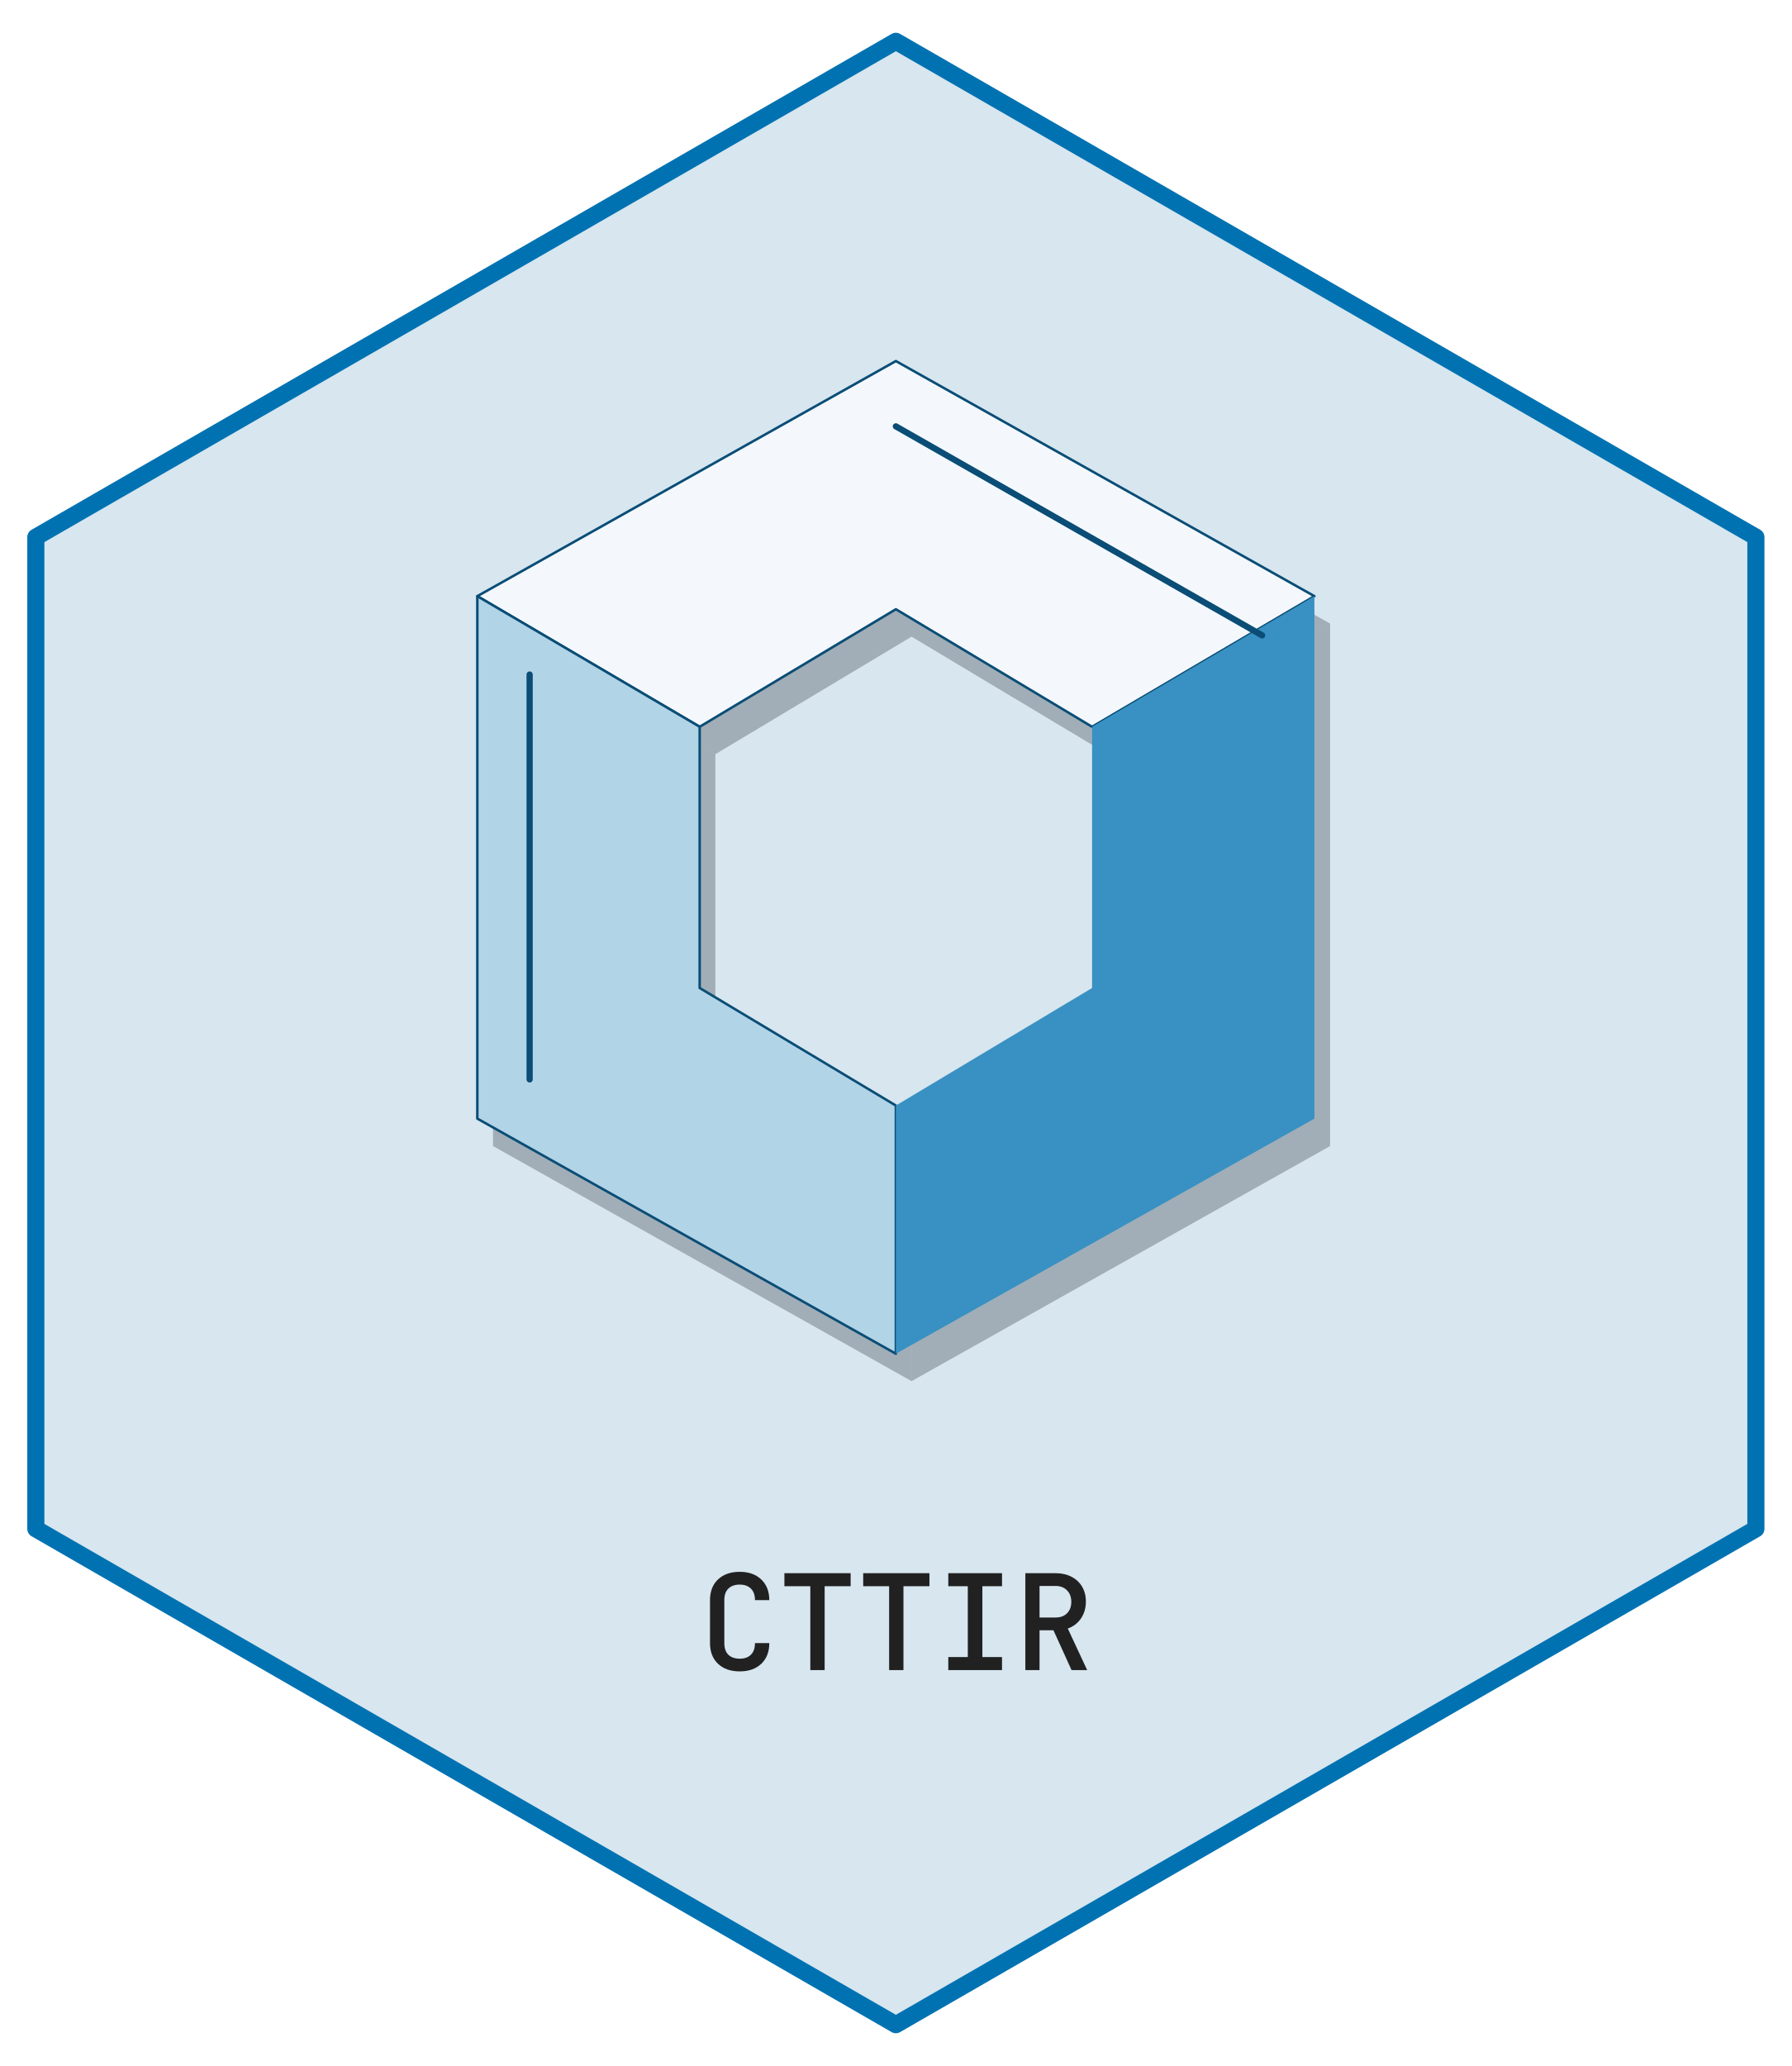
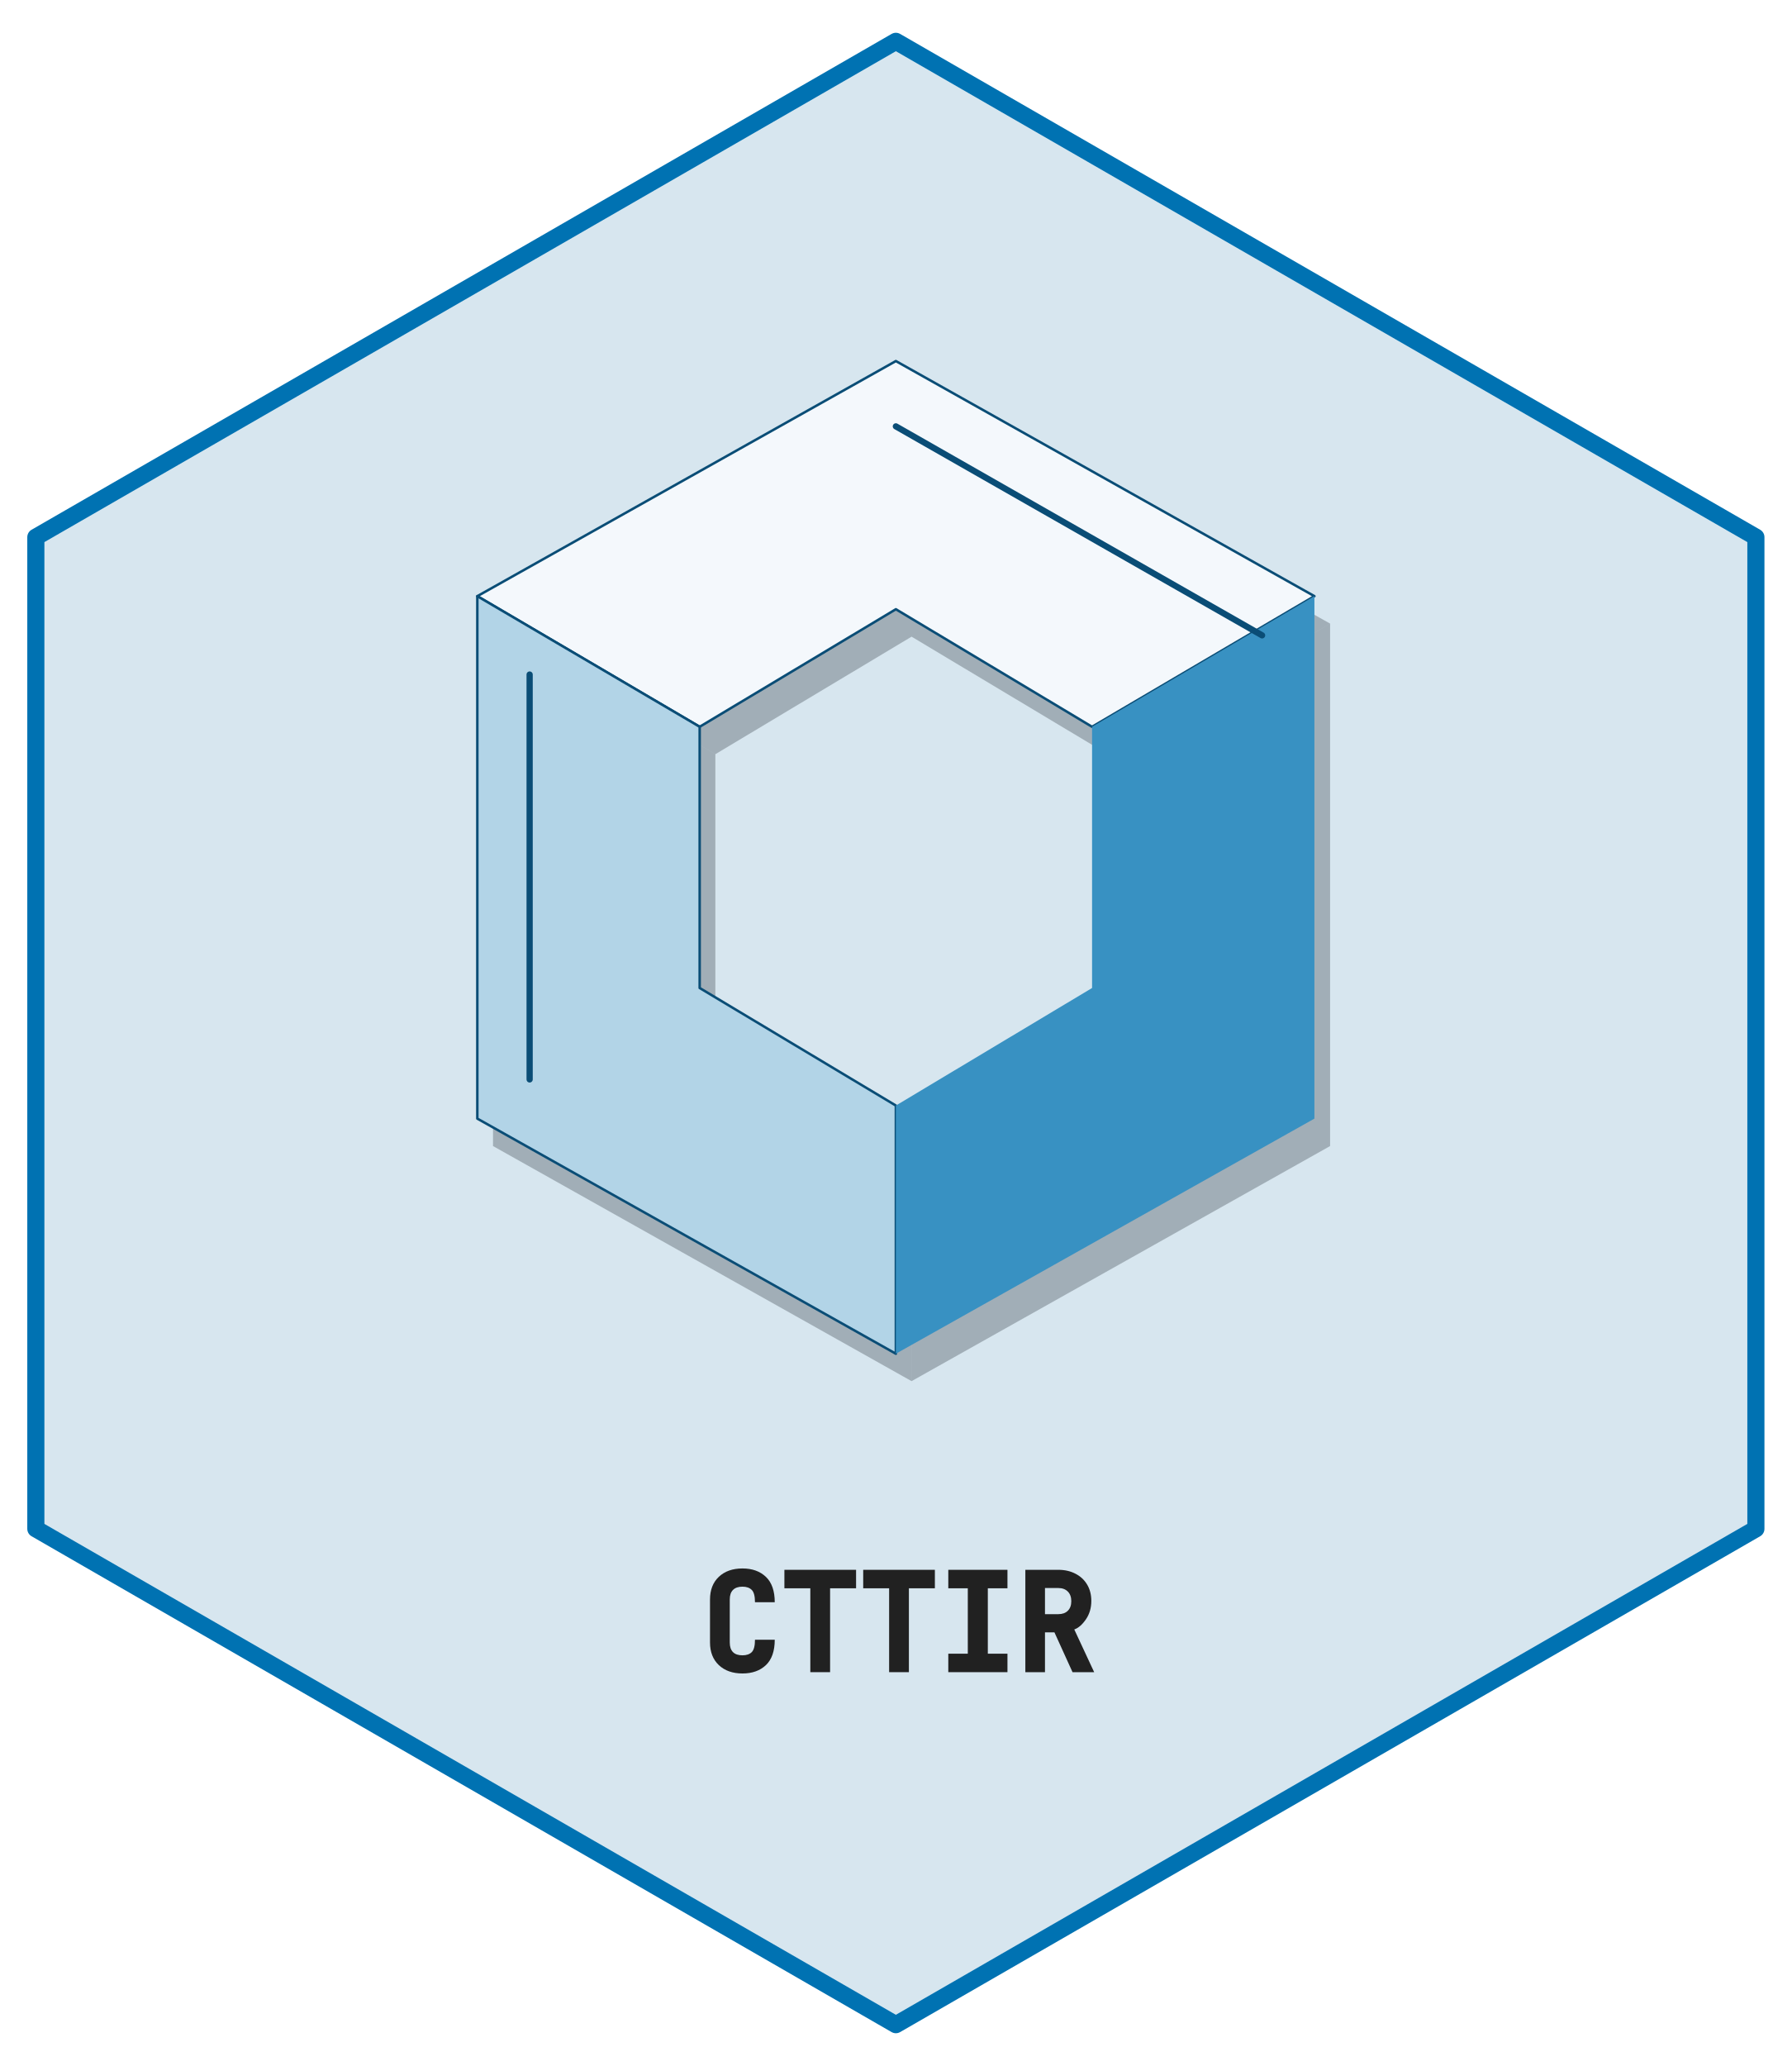
- <svg xmlns="http://www.w3.org/2000/svg" xmlns:xlink="http://www.w3.org/1999/xlink" width="432pt" height="498pt" viewBox="0 0 432 498">
+ <svg xmlns="http://www.w3.org/2000/svg" xmlns:xlink="http://www.w3.org/1999/xlink" width="432" height="498" viewBox="0 0 432 498">
  <defs>
    <g>
      <g id="glyph-0-0">
-         <path d="M 9.859 0.312 C 7.66 0.312 5.914 -0.297 4.625 -1.516 C 3.332 -2.742 2.688 -4.406 2.688 -6.5 L 2.688 -16.859 C 2.688 -18.973 3.332 -20.641 4.625 -21.859 C 5.914 -23.078 7.66 -23.688 9.859 -23.688 C 12.035 -23.688 13.766 -23.07 15.047 -21.844 C 16.336 -20.613 16.984 -18.953 16.984 -16.859 L 13.531 -16.859 C 13.531 -18.078 13.203 -19.004 12.547 -19.641 C 11.898 -20.285 11.004 -20.609 9.859 -20.609 C 8.68 -20.609 7.766 -20.285 7.109 -19.641 C 6.461 -19.004 6.141 -18.078 6.141 -16.859 L 6.141 -6.5 C 6.141 -5.281 6.461 -4.348 7.109 -3.703 C 7.766 -3.066 8.68 -2.75 9.859 -2.75 C 11.004 -2.75 11.898 -3.066 12.547 -3.703 C 13.203 -4.348 13.531 -5.281 13.531 -6.5 L 16.984 -6.5 C 16.984 -4.406 16.336 -2.742 15.047 -1.516 C 13.766 -0.297 12.035 0.312 9.859 0.312 Z M 9.859 0.312 " />
+         <path d="M 10.516 0.312 C 8.141 0.312 6.238 -0.359 4.812 -1.703 C 3.395 -3.055 2.688 -4.875 2.688 -7.156 L 2.688 -17.516 C 2.688 -19.816 3.395 -21.641 4.812 -22.984 C 6.238 -24.328 8.141 -25 10.516 -25 C 12.867 -25 14.754 -24.32 16.172 -22.969 C 17.586 -21.613 18.297 -19.578 18.297 -16.859 L 13.531 -16.859 C 13.531 -18.328 13.27 -19.316 12.75 -19.828 C 12.227 -20.348 11.484 -20.609 10.516 -20.609 C 9.516 -20.609 8.754 -20.348 8.234 -19.828 C 7.711 -19.316 7.453 -18.547 7.453 -17.516 L 7.453 -7.156 C 7.453 -6.125 7.711 -5.348 8.234 -4.828 C 8.754 -4.316 9.516 -4.062 10.516 -4.062 C 11.484 -4.062 12.227 -4.316 12.75 -4.828 C 13.27 -5.348 13.531 -6.344 13.531 -7.812 L 18.297 -7.812 C 18.297 -5.094 17.586 -3.055 16.172 -1.703 C 14.754 -0.359 12.867 0.312 10.516 0.312 Z M 10.516 0.312 " />
      </g>
      <g id="glyph-0-1">
-         <path d="M 7.875 0 L 7.875 -20.219 L 1.625 -20.219 L 1.625 -23.359 L 17.594 -23.359 L 17.594 -20.219 L 11.328 -20.219 L 11.328 0 Z M 7.875 0 " />
+         <path d="M 7.875 0 L 7.875 -20.219 L 1.625 -20.219 L 1.625 -24.672 L 18.906 -24.672 L 18.906 -20.219 L 12.641 -20.219 L 12.641 0 Z M 7.875 0 " />
      </g>
      <g id="glyph-0-2">
-         <path d="M 3.141 0 L 3.141 -3.141 L 7.844 -3.141 L 7.844 -20.219 L 3.141 -20.219 L 3.141 -23.359 L 16.094 -23.359 L 16.094 -20.219 L 11.359 -20.219 L 11.359 -3.141 L 16.094 -3.141 L 16.094 0 Z M 3.141 0 " />
+         <path d="M 3.141 0 L 3.141 -4.453 L 7.844 -4.453 L 7.844 -20.219 L 3.141 -20.219 L 3.141 -24.672 L 17.406 -24.672 L 17.406 -20.219 L 12.672 -20.219 L 12.672 -4.453 L 17.406 -4.453 L 17.406 0 Z M 3.141 0 " />
      </g>
      <g id="glyph-0-3">
-         <path d="M 2.719 0 L 2.719 -23.359 L 10.016 -23.359 C 11.461 -23.359 12.734 -23.07 13.828 -22.5 C 14.93 -21.938 15.785 -21.145 16.391 -20.125 C 17.004 -19.102 17.312 -17.898 17.312 -16.516 C 17.312 -14.953 16.914 -13.594 16.125 -12.438 C 15.332 -11.289 14.273 -10.484 12.953 -10.016 L 17.625 0 L 13.859 0 L 9.5 -9.594 L 6.141 -9.594 L 6.141 0 Z M 6.141 -12.672 L 10.016 -12.672 C 11.172 -12.672 12.086 -13.008 12.766 -13.688 C 13.453 -14.375 13.797 -15.297 13.797 -16.453 C 13.797 -17.617 13.445 -18.547 12.75 -19.234 C 12.062 -19.93 11.148 -20.281 10.016 -20.281 L 6.141 -20.281 Z M 6.141 -12.672 " />
+         <path d="M 2.719 0 L 2.719 -24.672 L 10.672 -24.672 C 12.223 -24.672 13.598 -24.359 14.797 -23.734 C 16.004 -23.117 16.941 -22.25 17.609 -21.125 C 18.285 -20 18.625 -18.68 18.625 -17.172 C 18.625 -15.473 18.188 -13.988 17.312 -12.719 C 16.445 -11.457 15.516 -10.648 14.516 -10.297 L 19.312 0 L 14.094 0 L 9.734 -9.594 L 7.453 -9.594 L 7.453 0 Z M 7.453 -13.984 L 10.672 -13.984 C 11.648 -13.984 12.414 -14.258 12.969 -14.812 C 13.52 -15.363 13.797 -16.129 13.797 -17.109 C 13.797 -18.098 13.516 -18.875 12.953 -19.438 C 12.391 -20 11.629 -20.281 10.672 -20.281 L 7.453 -20.281 Z M 7.453 -13.984 " />
      </g>
    </g>
  </defs>
  <path fill-rule="nonzero" fill="rgb(84.314%, 90.196%, 93.725%)" fill-opacity="1" stroke-width="4.125" stroke-linecap="round" stroke-linejoin="round" stroke="rgb(0%, 44.706%, 69.804%)" stroke-opacity="1" stroke-miterlimit="10" d="M 216 9.961 L 423.359 129.48 L 423.359 368.52 L 216 488.039 L 8.641 368.52 L 8.641 129.48 Z M 216 9.961 " />
  <path fill-rule="nonzero" fill="rgb(1.176%, 3.922%, 7.059%)" fill-opacity="0.251" d="M 219.785 93.645 L 320.699 150.316 L 267.09 181.797 L 219.785 153.465 L 172.48 181.797 L 118.867 150.316 Z M 219.785 93.645 " />
  <path fill-rule="nonzero" fill="rgb(95.686%, 97.255%, 98.824%)" fill-opacity="1" stroke-width="0.6" stroke-linecap="round" stroke-linejoin="round" stroke="rgb(3.922%, 30.196%, 46.275%)" stroke-opacity="1" stroke-miterlimit="10" d="M 216 87.031 L 316.914 143.703 L 263.305 175.188 L 216 146.852 L 168.695 175.188 L 115.086 143.703 Z M 216 87.031 " />
  <path fill-rule="nonzero" fill="rgb(1.176%, 3.922%, 7.059%)" fill-opacity="0.251" d="M 118.867 150.316 L 172.48 181.797 L 172.48 244.766 L 219.785 273.102 L 219.785 332.918 L 118.867 276.25 Z M 118.867 150.316 " />
  <path fill-rule="nonzero" fill="rgb(69.804%, 83.137%, 90.588%)" fill-opacity="1" stroke-width="0.6" stroke-linecap="round" stroke-linejoin="round" stroke="rgb(3.922%, 30.196%, 46.275%)" stroke-opacity="1" stroke-miterlimit="10" d="M 115.086 143.703 L 168.695 175.188 L 168.695 238.152 L 216 266.488 L 216 326.309 L 115.086 269.637 Z M 115.086 143.703 " />
  <path fill-rule="nonzero" fill="rgb(1.176%, 3.922%, 7.059%)" fill-opacity="0.251" d="M 219.785 332.918 L 219.785 273.102 L 267.09 244.766 L 267.09 181.797 L 320.699 150.316 L 320.699 276.25 Z M 219.785 332.918 " />
  <path fill-rule="nonzero" fill="rgb(21.961%, 56.863%, 76.078%)" fill-opacity="1" d="M 216 326.309 L 216 266.488 L 263.305 238.152 L 263.305 175.188 L 316.914 143.703 L 316.914 269.637 Z M 216 326.309 " />
  <path fill-rule="nonzero" fill="rgb(84.314%, 90.196%, 93.725%)" fill-opacity="1" d="M 216 161.02 L 176.398 183.844 L 176.398 229.496 L 216 252.32 L 255.602 229.496 L 255.602 183.844 Z M 216 161.02 " />
  <path fill="none" stroke-width="1.5" stroke-linecap="round" stroke-linejoin="round" stroke="rgb(3.922%, 30.196%, 46.275%)" stroke-opacity="1" stroke-miterlimit="10" d="M 216 102.773 L 304.301 153.148 " />
  <path fill="none" stroke-width="1.5" stroke-linecap="round" stroke-linejoin="round" stroke="rgb(3.922%, 30.196%, 46.275%)" stroke-opacity="1" stroke-miterlimit="10" d="M 127.699 162.594 L 127.699 260.191 " />
  <g fill="rgb(12.941%, 12.941%, 12.941%)" fill-opacity="1">
-     <use xlink:href="#glyph-0-0" x="168.5" y="402.569" />
-     <use xlink:href="#glyph-0-1" x="187.5" y="402.569" />
-     <use xlink:href="#glyph-0-1" x="206.5" y="402.569" />
-     <use xlink:href="#glyph-0-2" x="225.5" y="402.569" />
-     <use xlink:href="#glyph-0-3" x="244.5" y="402.569" />
+     <use xlink:href="#glyph-0-0" x="168.5" y="403.069" />
+     <use xlink:href="#glyph-0-1" x="187.5" y="403.069" />
+     <use xlink:href="#glyph-0-1" x="206.5" y="403.069" />
+     <use xlink:href="#glyph-0-2" x="225.5" y="403.069" />
+     <use xlink:href="#glyph-0-3" x="244.5" y="403.069" />
  </g>
</svg>
